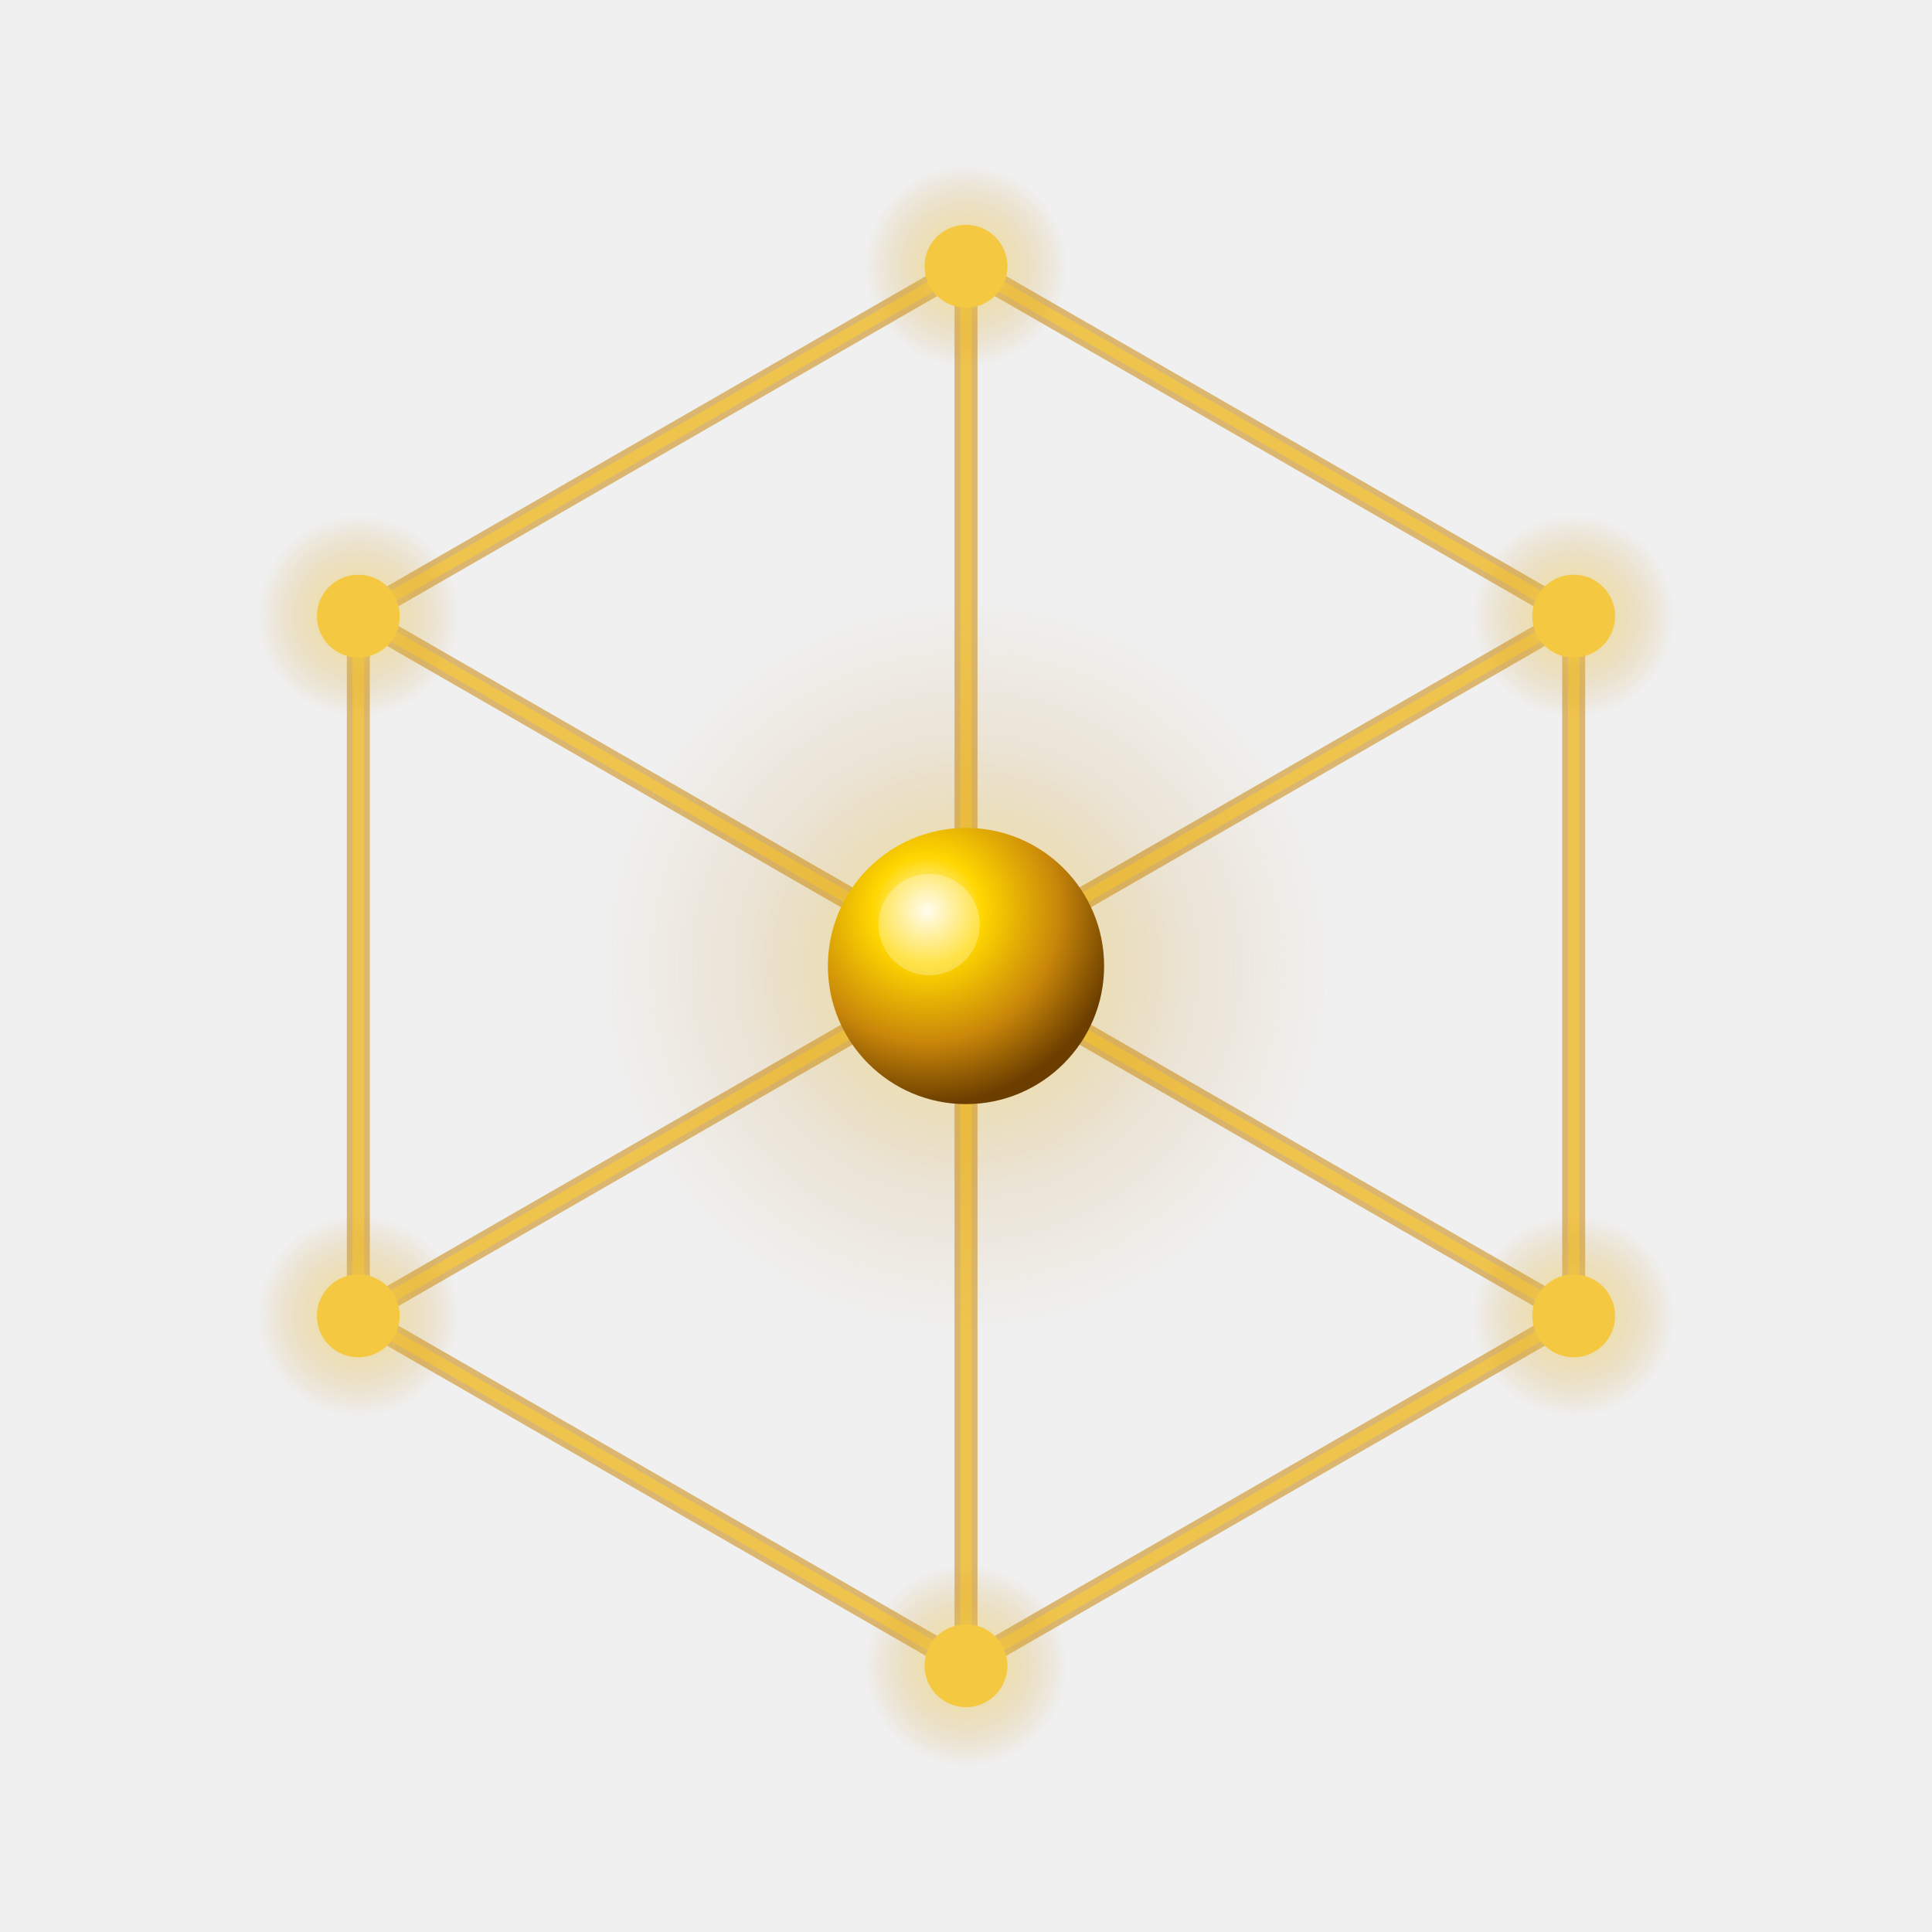
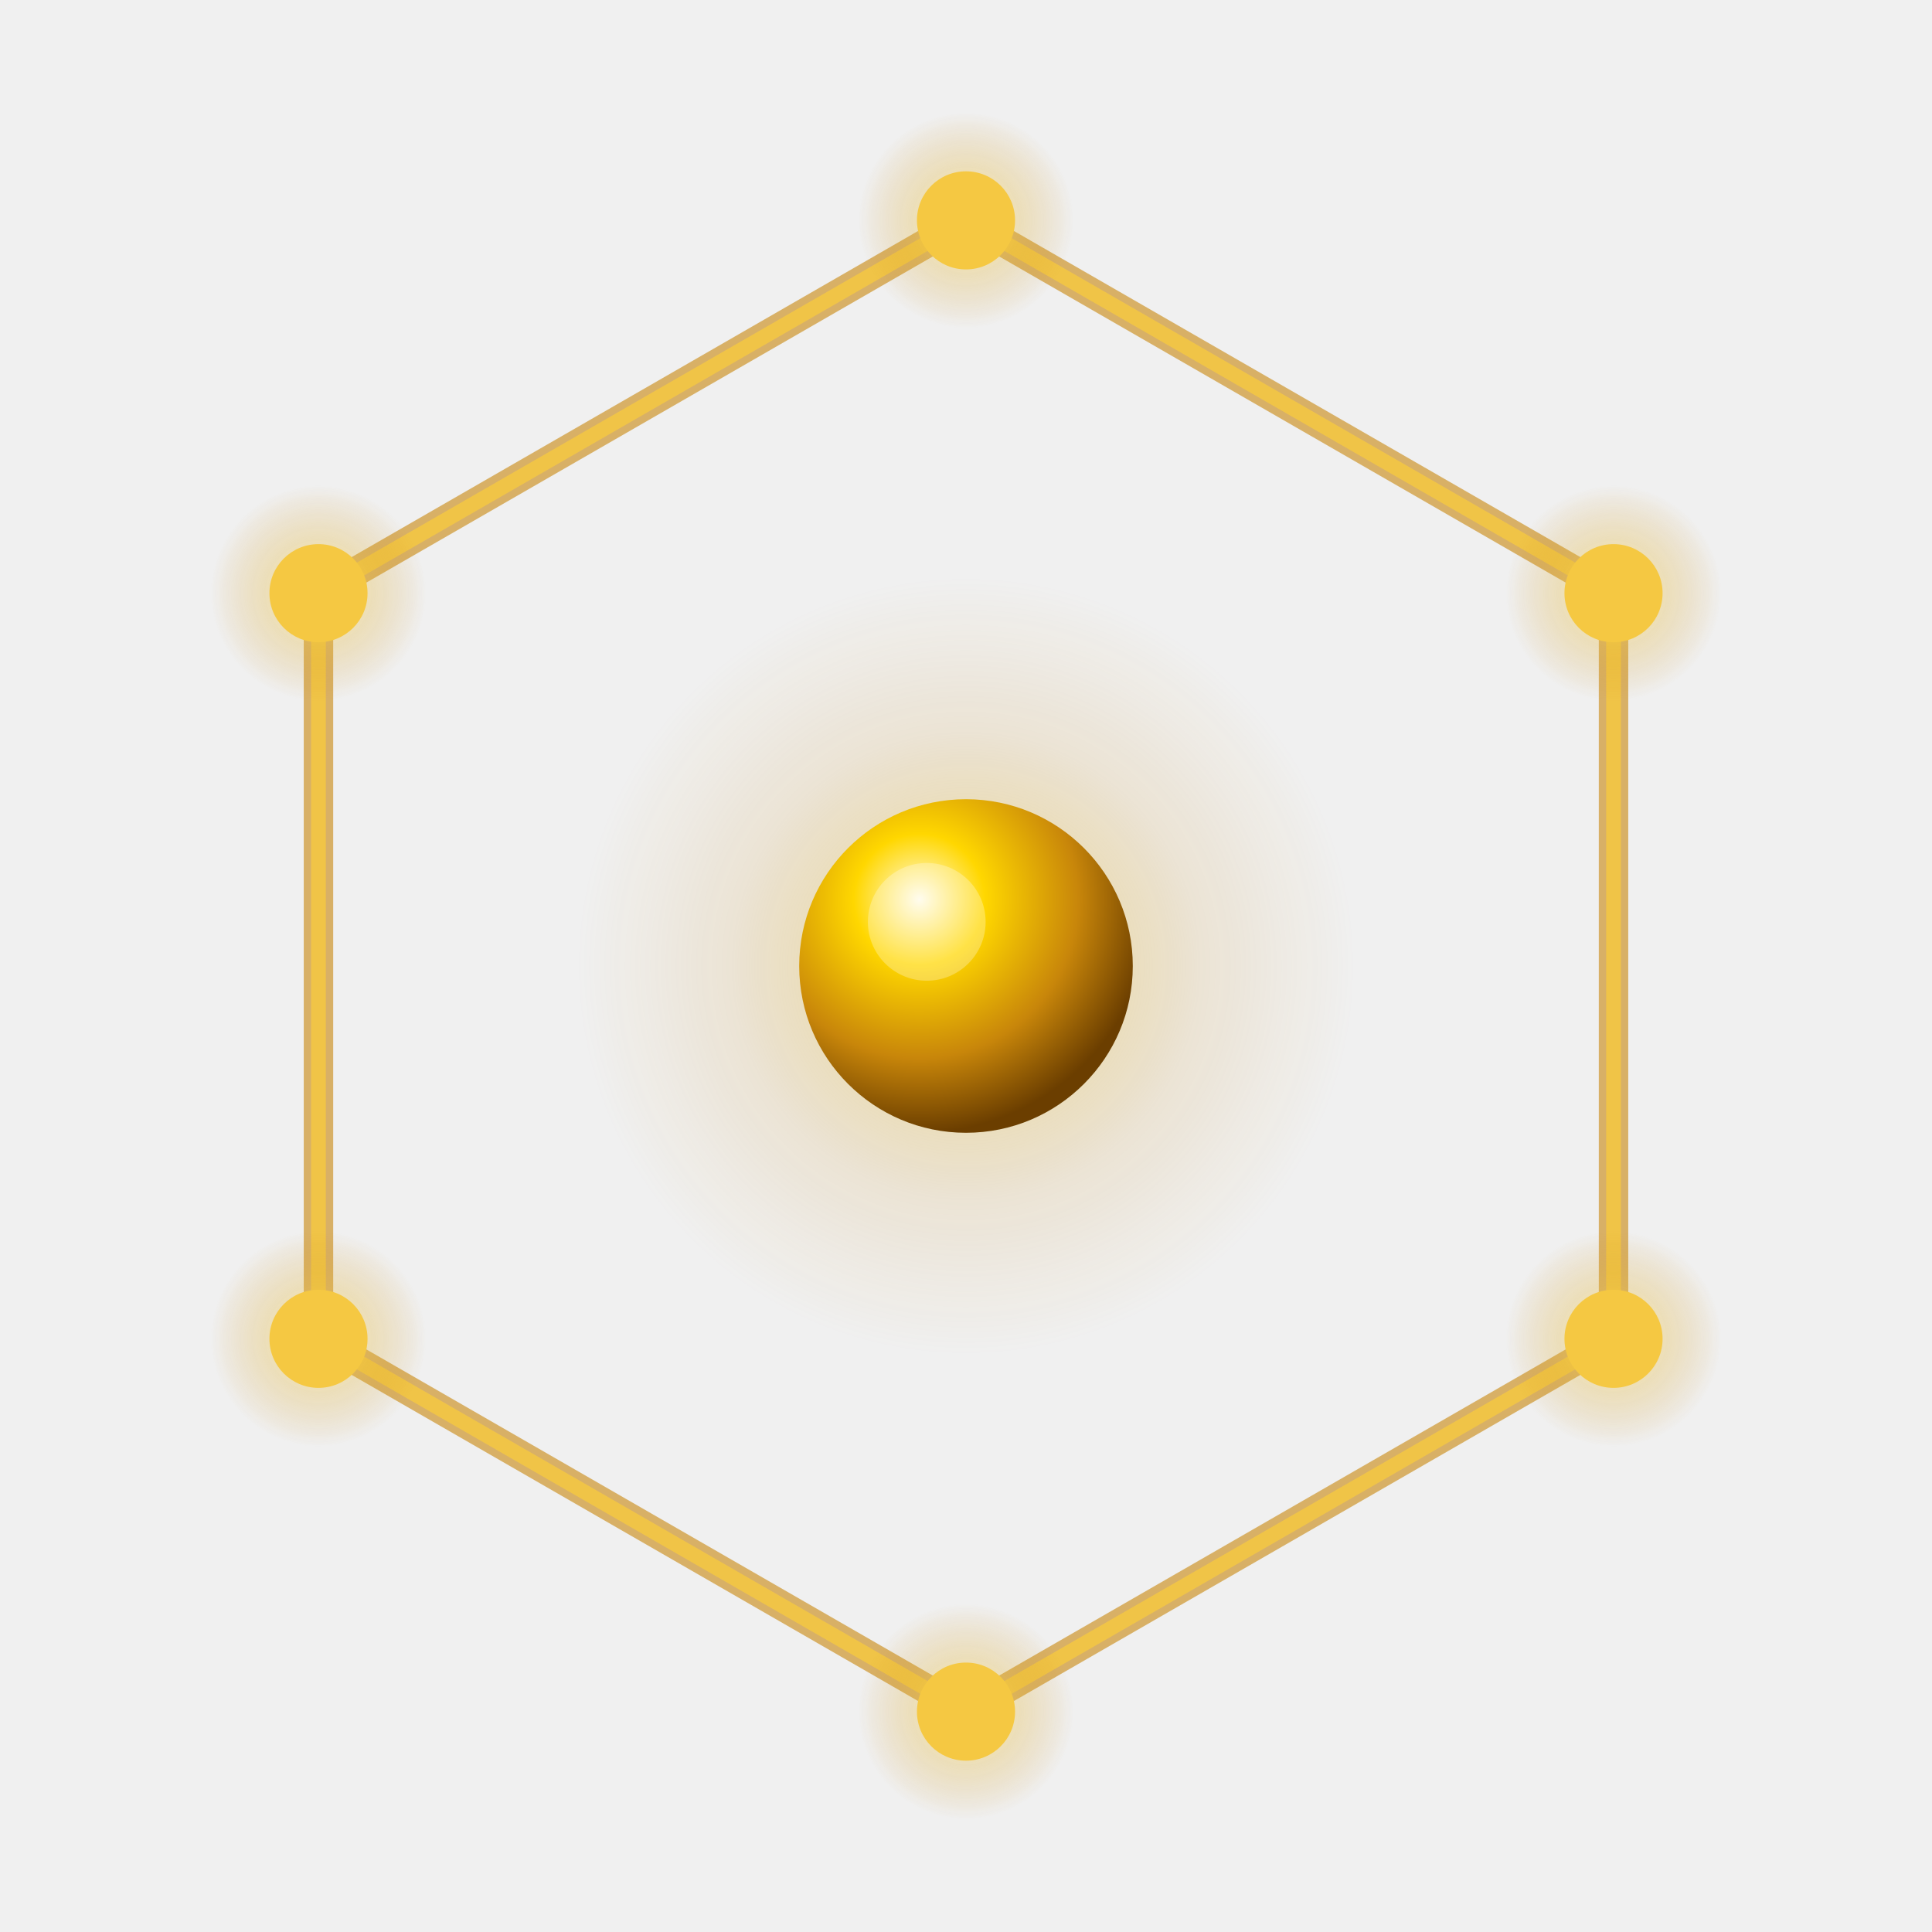
<svg xmlns="http://www.w3.org/2000/svg" viewBox="0 0 512 512">
  <defs>
    <radialGradient id="orb" cx="36%" cy="30%" r="70%">
      <stop offset="0%" stop-color="#FFFBE8" />
      <stop offset="28%" stop-color="#FFD700" />
      <stop offset="68%" stop-color="#C8860A" />
      <stop offset="100%" stop-color="#6B3E00" />
    </radialGradient>
    <radialGradient id="halo" cx="50%" cy="50%" r="50%">
      <stop offset="0%" stop-color="#FFD700" stop-opacity="0.45" />
      <stop offset="60%" stop-color="#C8860A" stop-opacity="0.12" />
      <stop offset="100%" stop-color="#C8860A" stop-opacity="0" />
    </radialGradient>
    <radialGradient id="ng" cx="50%" cy="50%" r="50%">
      <stop offset="0%" stop-color="#FFE566" stop-opacity="0.9" />
      <stop offset="100%" stop-color="#C8860A" stop-opacity="0" />
    </radialGradient>
  </defs>
-   <g transform="translate(256,256) scale(1.22) translate(-256,-256)">
-     <g stroke="#C8860A" stroke-width="5" stroke-linecap="round" opacity="0.55">
-       <line x1="256" y1="256" x2="256" y2="104" />
-       <line x1="256" y1="256" x2="388" y2="180" />
-       <line x1="256" y1="256" x2="388" y2="332" />
-       <line x1="256" y1="256" x2="256" y2="408" />
-       <line x1="256" y1="256" x2="124" y2="332" />
-       <line x1="256" y1="256" x2="124" y2="180" />
-     </g>
-     <g stroke="#F5C842" stroke-width="2.5" stroke-linecap="round" opacity="0.75">
-       <line x1="256" y1="256" x2="256" y2="104" />
-       <line x1="256" y1="256" x2="388" y2="180" />
-       <line x1="256" y1="256" x2="388" y2="332" />
-       <line x1="256" y1="256" x2="256" y2="408" />
-       <line x1="256" y1="256" x2="124" y2="332" />
-       <line x1="256" y1="256" x2="124" y2="180" />
-     </g>
-     <g stroke="#C8860A" stroke-width="5" stroke-linecap="round" opacity="0.55">
+   <g transform="translate(256,256) scale(1.3) translate(-256,-256)">
+     <g stroke="#C8860A" stroke-width="6" stroke-linecap="round" opacity="0.6">
      <line x1="256" y1="104" x2="388" y2="180" />
      <line x1="388" y1="180" x2="388" y2="332" />
      <line x1="388" y1="332" x2="256" y2="408" />
      <line x1="256" y1="408" x2="124" y2="332" />
      <line x1="124" y1="332" x2="124" y2="180" />
      <line x1="124" y1="180" x2="256" y2="104" />
    </g>
-     <g stroke="#F5C842" stroke-width="2.5" stroke-linecap="round" opacity="0.75">
+     <g stroke="#F5C842" stroke-width="3" stroke-linecap="round" opacity="0.85">
      <line x1="256" y1="104" x2="388" y2="180" />
      <line x1="388" y1="180" x2="388" y2="332" />
      <line x1="388" y1="332" x2="256" y2="408" />
      <line x1="256" y1="408" x2="124" y2="332" />
      <line x1="124" y1="332" x2="124" y2="180" />
      <line x1="124" y1="180" x2="256" y2="104" />
    </g>
    <g opacity="0.65">
      <circle cx="256" cy="104" r="22" fill="url(#ng)" />
      <circle cx="388" cy="180" r="22" fill="url(#ng)" />
      <circle cx="388" cy="332" r="22" fill="url(#ng)" />
      <circle cx="256" cy="408" r="22" fill="url(#ng)" />
      <circle cx="124" cy="332" r="22" fill="url(#ng)" />
      <circle cx="124" cy="180" r="22" fill="url(#ng)" />
    </g>
    <g fill="#F5C842">
-       <circle cx="256" cy="104" r="9" />
-       <circle cx="388" cy="180" r="9" />
-       <circle cx="388" cy="332" r="9" />
-       <circle cx="256" cy="408" r="9" />
-       <circle cx="124" cy="332" r="9" />
-       <circle cx="124" cy="180" r="9" />
+       <circle cx="256" cy="104" r="10" />
+       <circle cx="388" cy="180" r="10" />
+       <circle cx="388" cy="332" r="10" />
+       <circle cx="256" cy="408" r="10" />
+       <circle cx="124" cy="332" r="10" />
+       <circle cx="124" cy="180" r="10" />
    </g>
    <circle cx="256" cy="256" r="80" fill="url(#halo)" />
-     <circle cx="256" cy="256" r="30" fill="url(#orb)" />
-     <circle cx="248" cy="247" r="11" fill="white" opacity="0.28" />
+     <circle cx="256" cy="256" r="34" fill="url(#orb)" />
+     <circle cx="248" cy="247" r="12" fill="white" opacity="0.28" />
  </g>
</svg>
